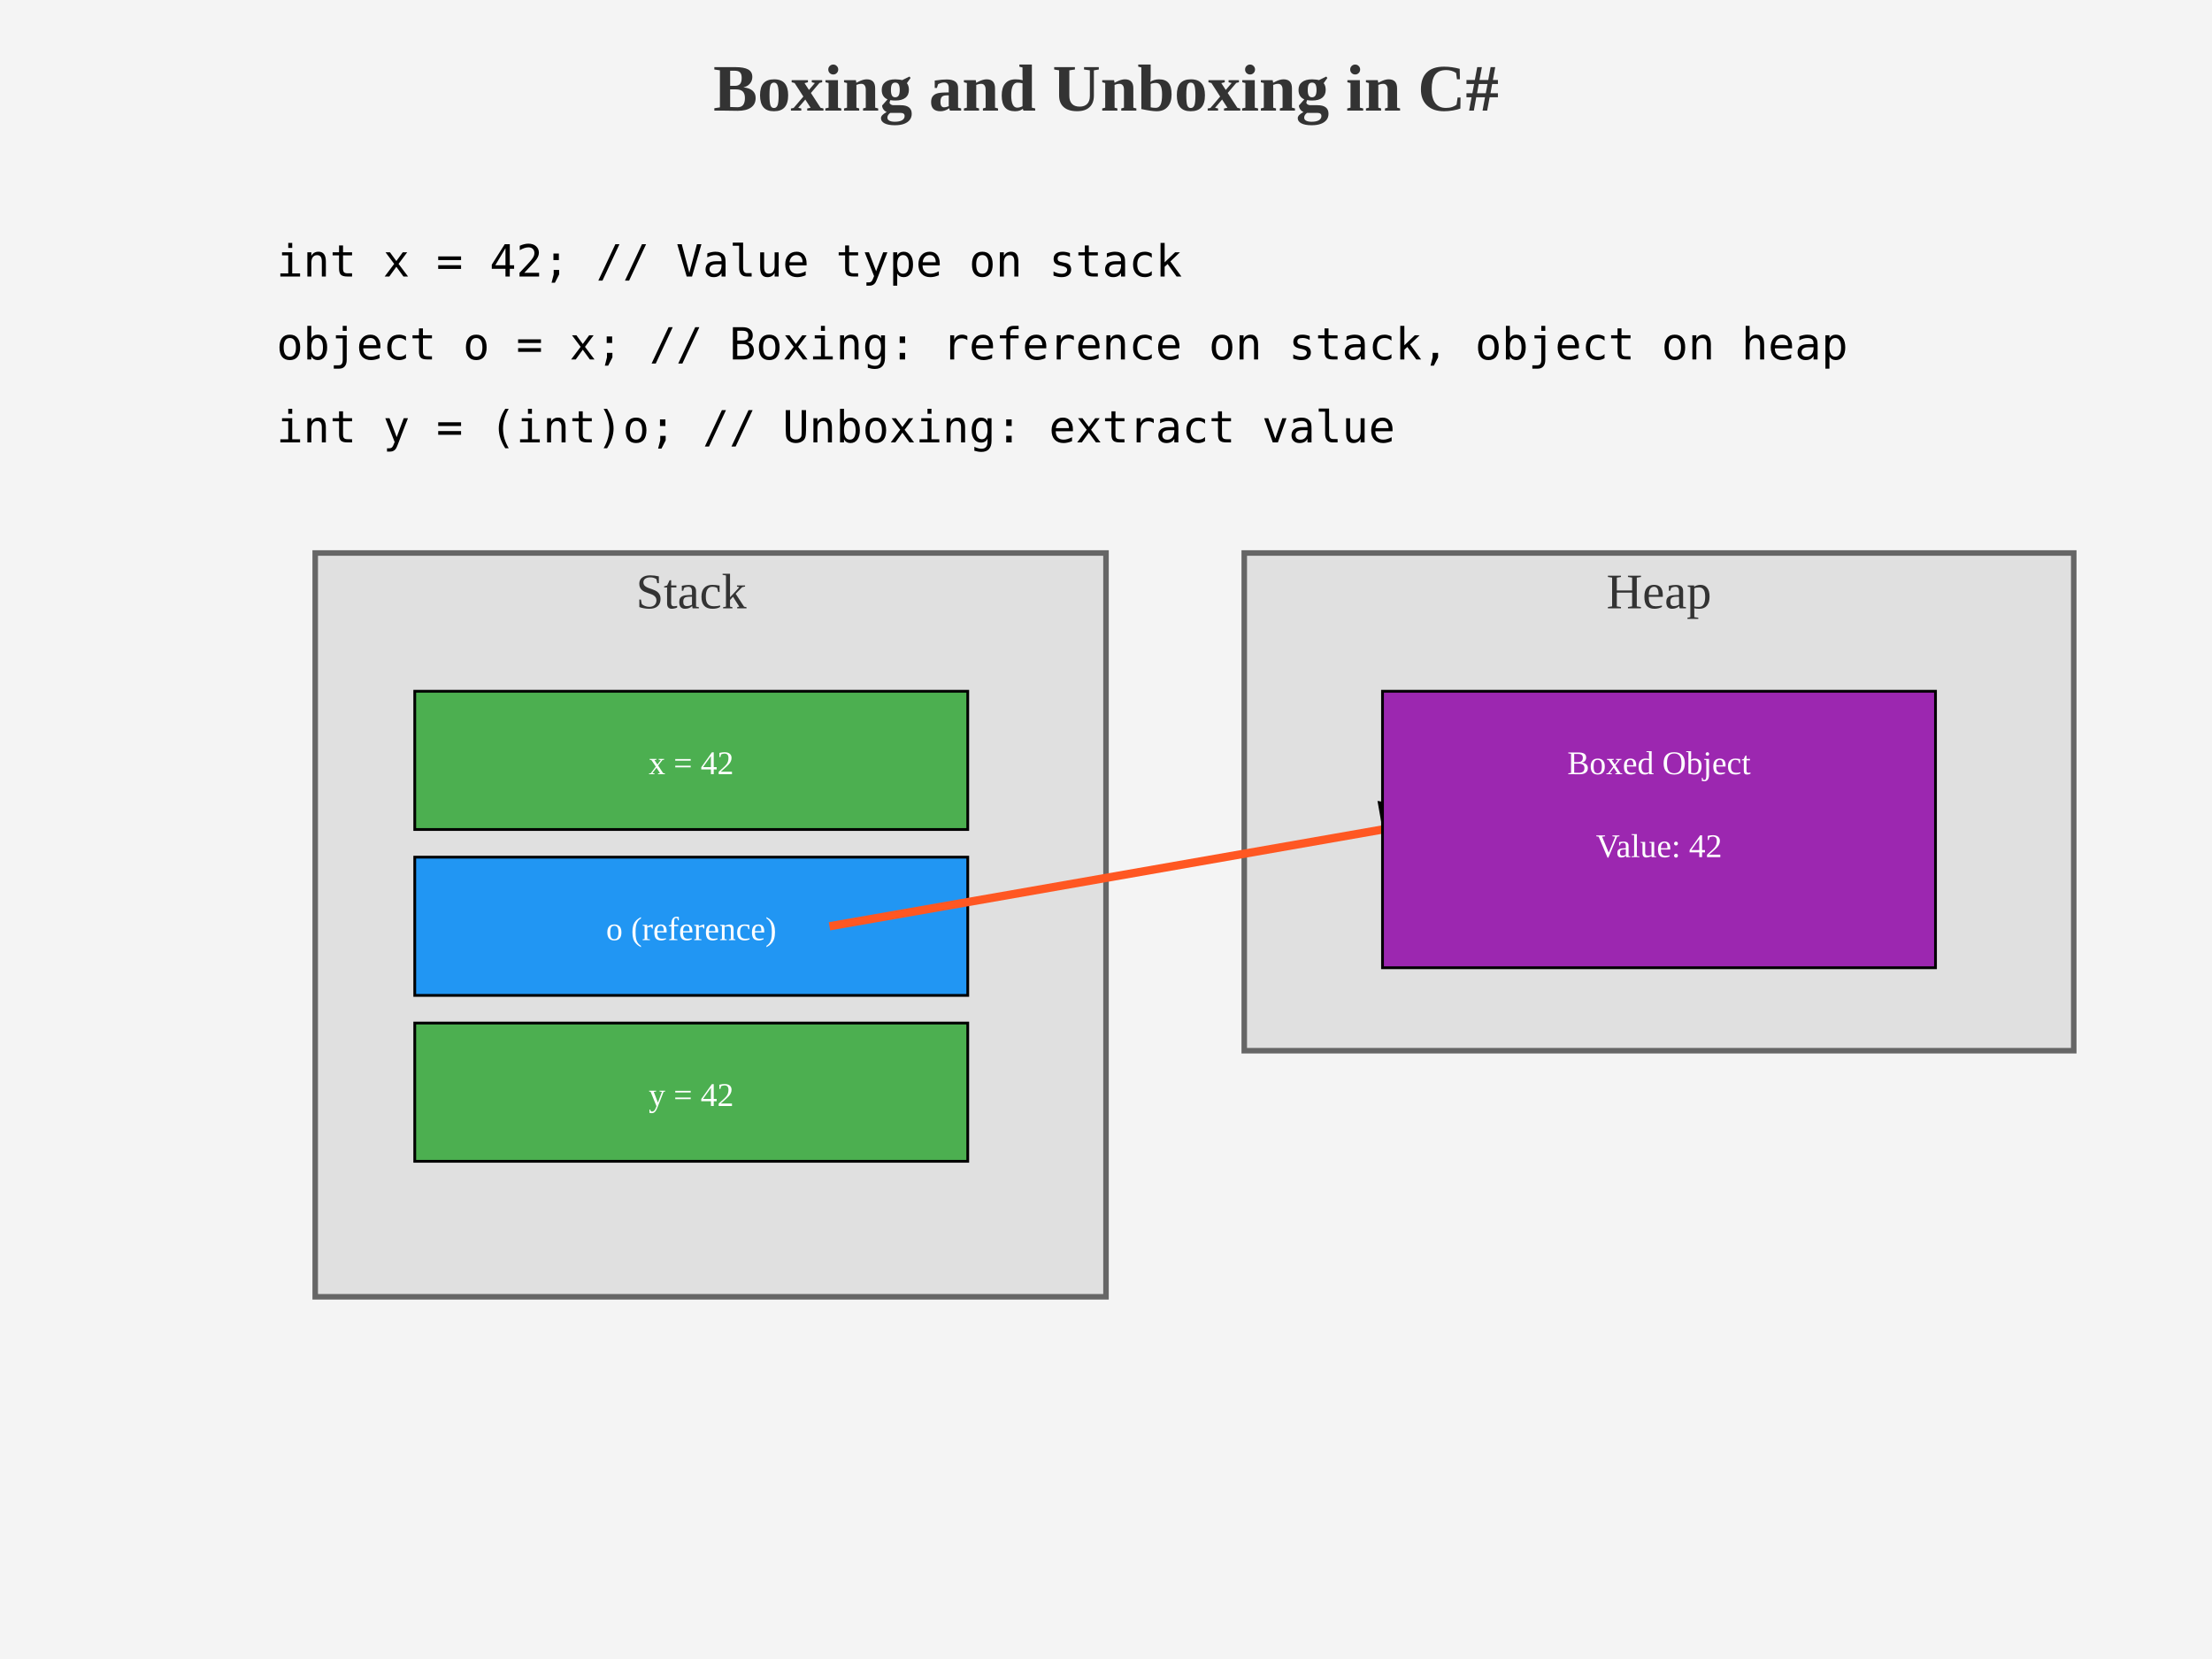
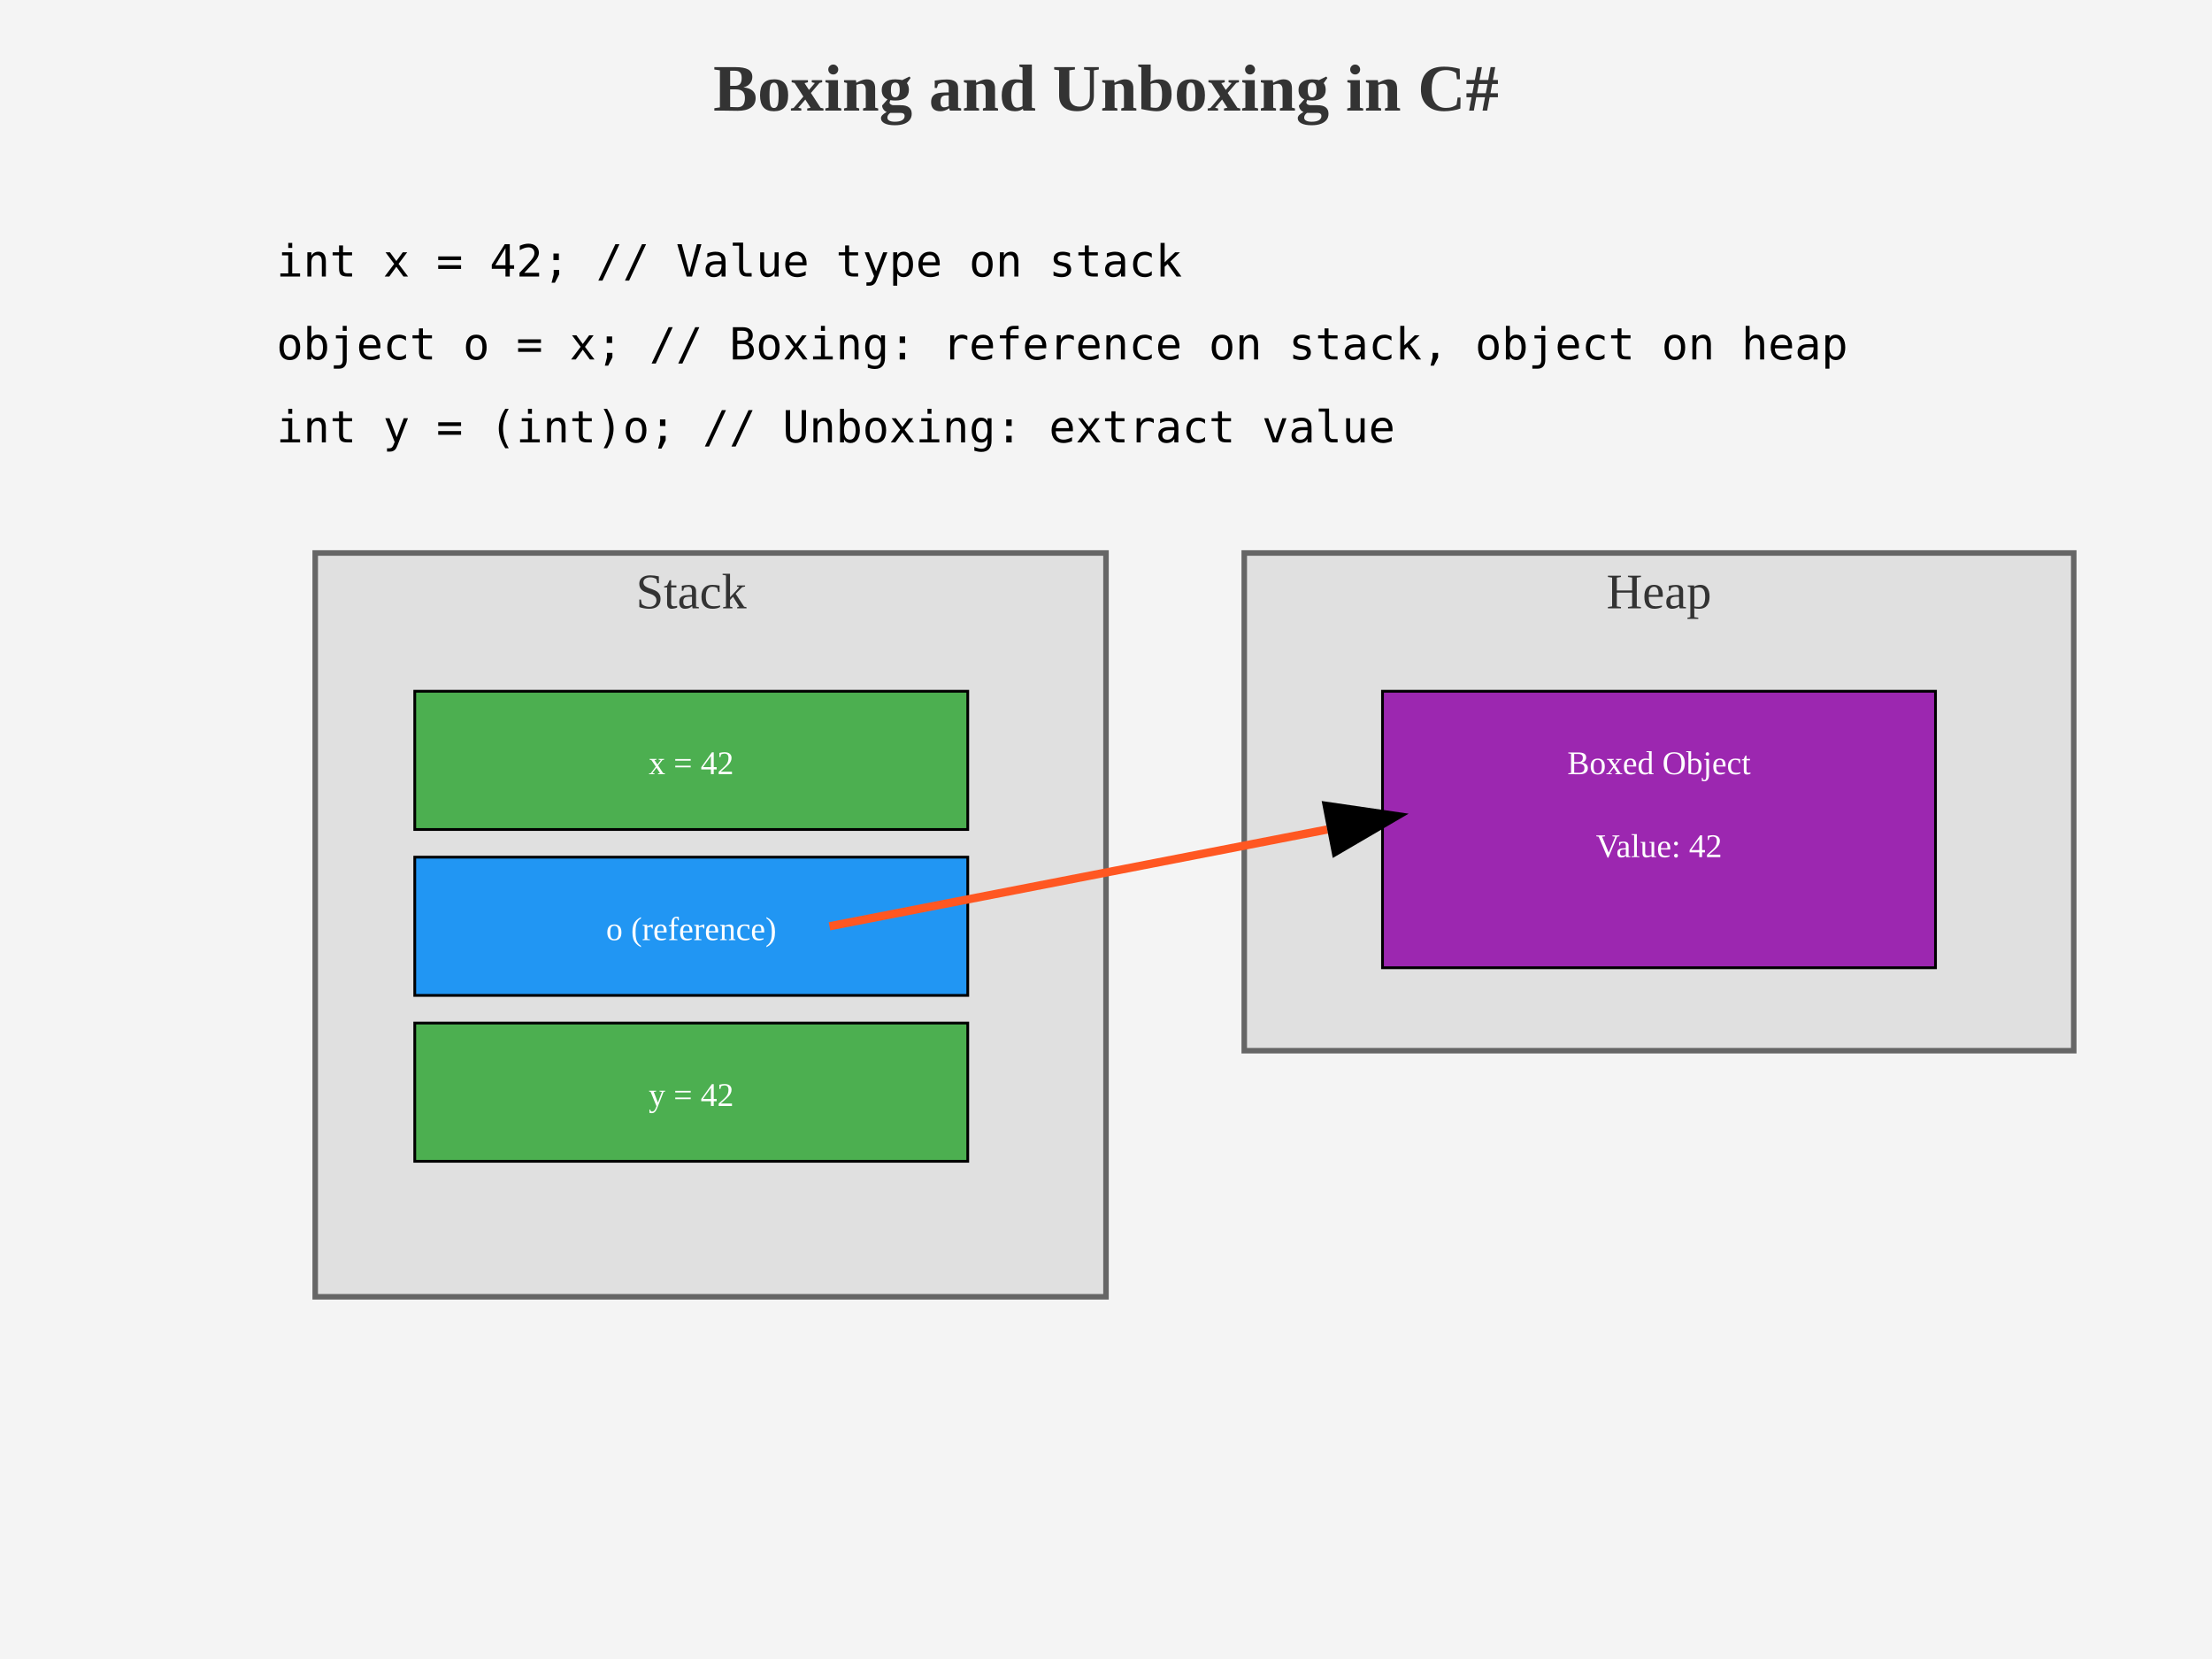
<svg xmlns="http://www.w3.org/2000/svg" viewBox="0 0 800 600">
  <rect x="0" y="0" width="810" height="700" fill="#f4f4f4" />
  <text x="400" y="40" text-anchor="middle" font-size="24" font-weight="bold" fill="#333333">
    Boxing and Unboxing in C#
  </text>
  <text x="100" y="100" font-family="monospace" font-size="16">
    <tspan x="100" dy="0">int x = 42;        // Value type on stack</tspan>
    <tspan x="100" dy="30">object o = x;     // Boxing: reference on stack, object on heap</tspan>
    <tspan x="100" dy="30">int y = (int)o;   // Unboxing: extract value</tspan>
  </text>
  <rect x="114" y="200" width="286" height="269" fill="#e0e0e0" stroke="#666666" stroke-width="2" />
  <text x="250" y="220" text-anchor="middle" font-size="18" fill="#333333">Stack</text>
  <rect x="450" y="200" width="300" height="180" fill="#e0e0e0" stroke="#666666" stroke-width="2" />
  <text x="600" y="220" text-anchor="middle" font-size="18" fill="#333333">Heap</text>
  <rect x="150" y="250" width="200" height="50" fill="#4caf50" stroke="#000000">
    </rect>
  <text x="250" y="280" text-anchor="middle" fill="white">x = 42</text>
  <rect x="150" y="310" width="200" height="50" fill="#2196f3" stroke="#000000">
    </rect>
  <text x="250" y="340" text-anchor="middle" fill="white">o (reference)</text>
  <rect x="150" y="370" width="200" height="50" fill="#4caf50" stroke="#000000">
    </rect>
  <text x="250" y="400" text-anchor="middle" fill="white">y = 42</text>
-   <path d="M 300 335 L 500 300" fill="none" stroke="#ff5722" stroke-width="3" marker-end="url(#arrowhead)" />
  <rect x="500" y="250" width="200" height="100" fill="#9c27b0" stroke="#000000" />
  <text x="600" y="280" text-anchor="middle" fill="white">Boxed Object</text>
  <text x="600" y="310" text-anchor="middle" fill="white">Value: 42</text>
+   <path d="M 300 335 L 480 300" fill="none" stroke="#ff5722" stroke-width="3" marker-end="url(#arrowhead)" />
  <defs>
    <marker id="arrowhead" markerWidth="10" markerHeight="7" refX="0" refY="3.5" orient="auto">
      <polygon points="0,0 10,3.5 0,7" fill="#000000" />
    </marker>
  </defs>
</svg>
